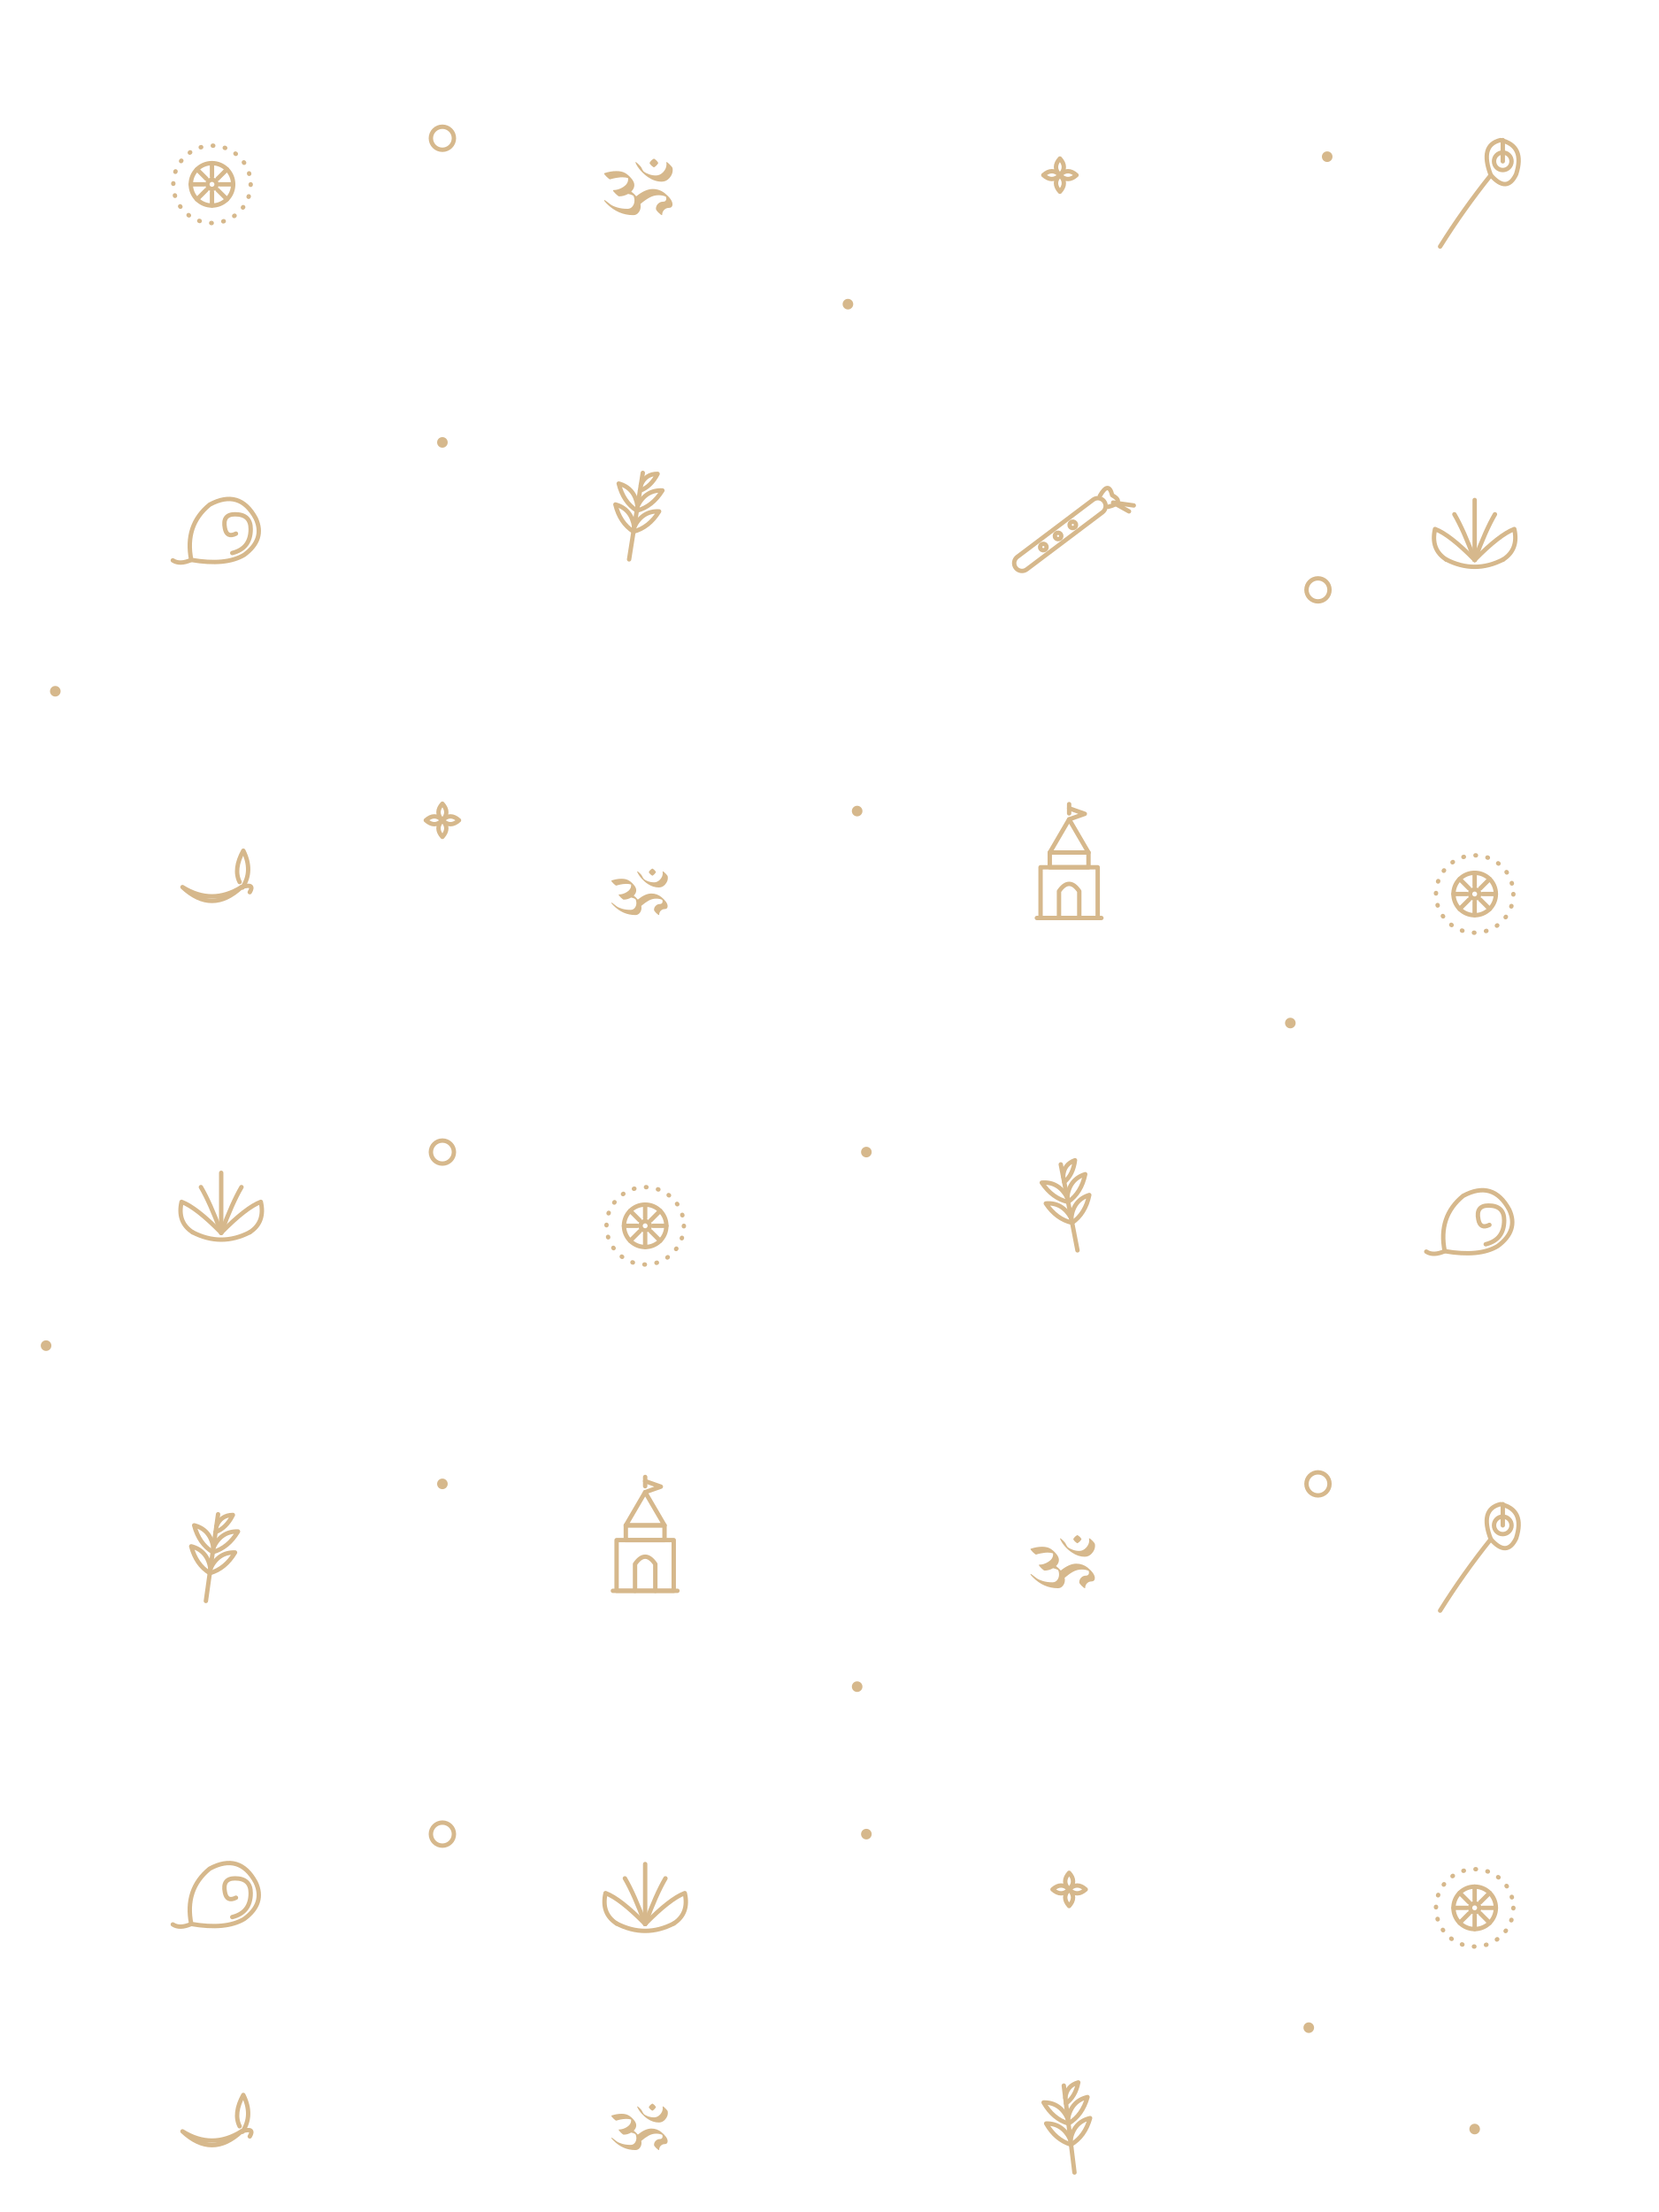
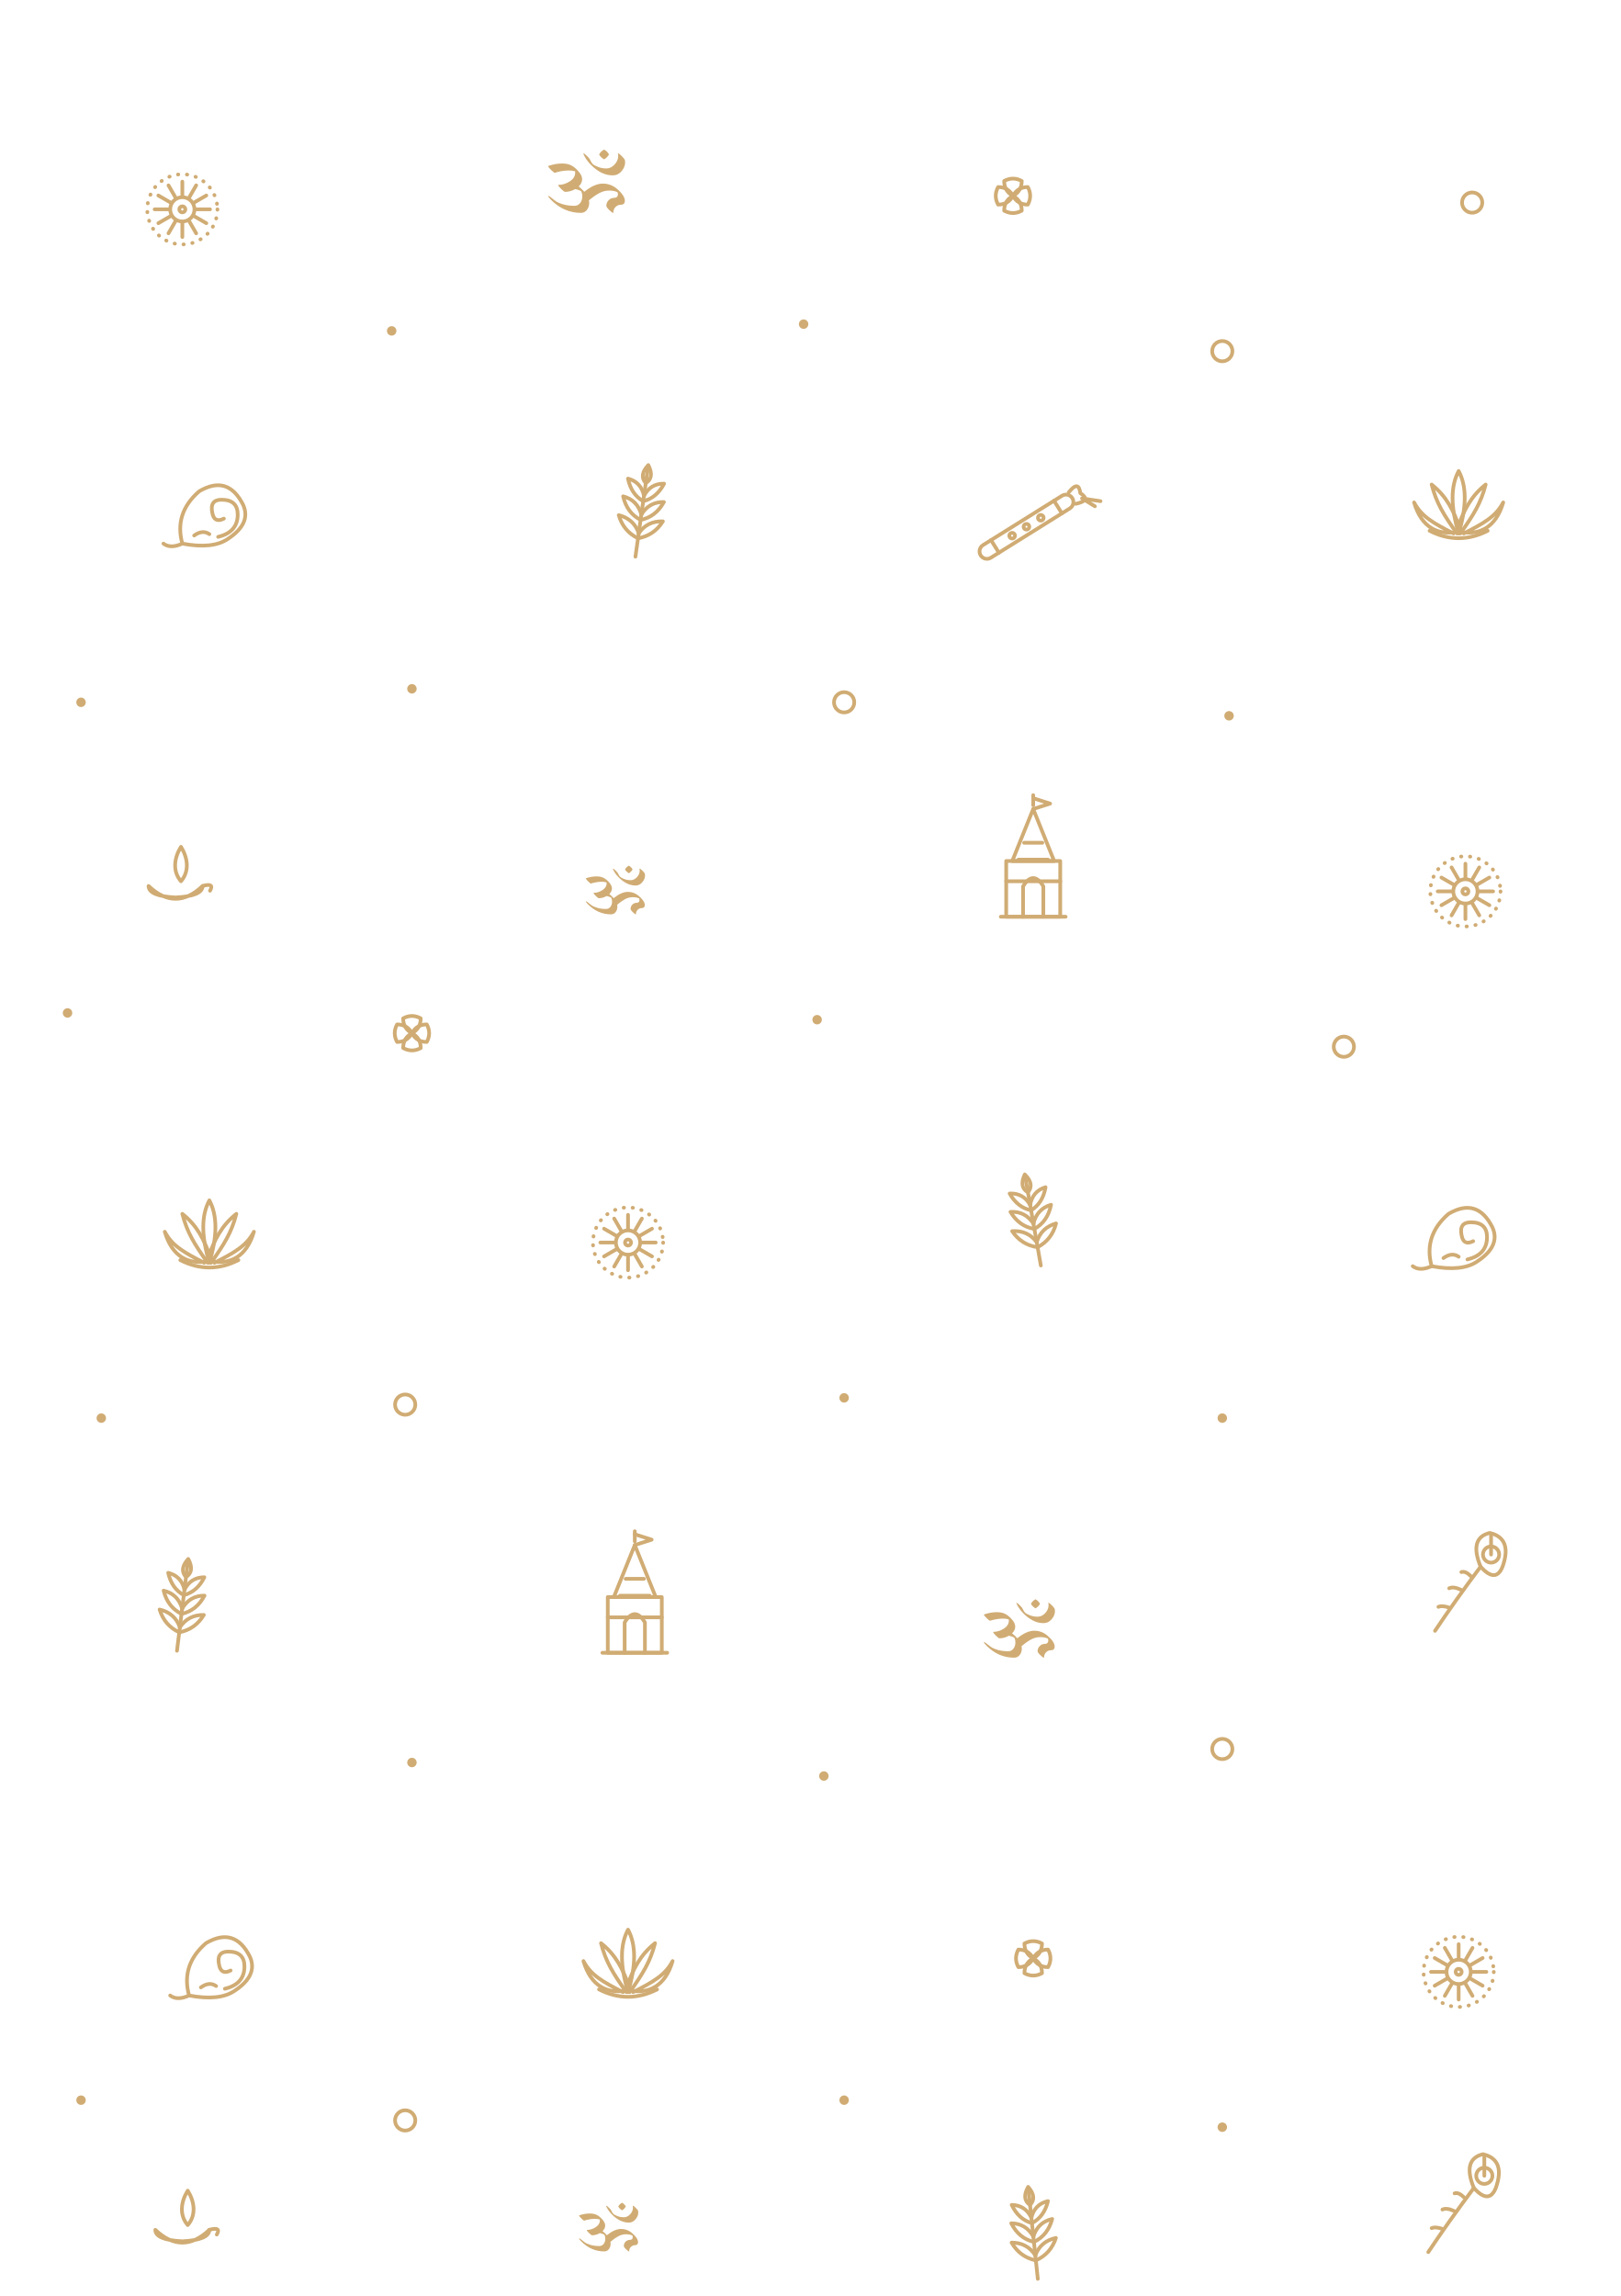
- <svg xmlns="http://www.w3.org/2000/svg" width="360" height="480" viewBox="0 0 360 480">
+ <svg xmlns="http://www.w3.org/2000/svg" width="480" height="680" viewBox="0 0 480 680">
  <defs>
    <g id="wheel">
-       <circle r="8.4" stroke-dasharray="0.1 2.55" />
-       <circle r="4.6" />
-       <circle r="1" />
-       <path d="M0 -4.6V-1.7M0 4.6V1.7M-4.6 0H-1.7M4.6 0H1.7M-3.25 -3.25 -1.2 -1.2M3.25 3.25 1.2 1.2M-3.25 3.25 -1.2 1.2M3.25 -3.25 1.2 -1.2" />
+       <circle r="10.4" stroke-dasharray="0.1 2.55" />
+       <circle r="3.6" />
+       <circle r="0.9" />
+       <path d="M3.8 0 8.2 0M3.29 1.9 7.1 4.1M1.9 3.29 4.1 7.1M0 3.8 0 8.2M-1.9 3.29 -4.1 7.1M-3.29 1.9 -7.1 4.1M-3.8 0 -8.2 0M-3.29 -1.9 -7.1 -4.1M-1.9 -3.29 -4.1 -7.1M0 -3.8 0 -8.2M1.9 -3.29 4.1 -7.1M3.29 -1.9 7.1 -4.1" />
    </g>
    <g id="conch">
-       <path d="M-6.5 5.5Q-8 -2 -2.5 -6.5Q4 -10 7.5 -3.5Q9.6 1 5 4.4Q1 6.8 -6.5 5.5Z" />
-       <path d="M2.4 4Q6.4 3 6.4 -1.2Q6.4 -4.4 3 -4.4Q0.2 -4.4 0.8 -1.4Q1.2 0.8 3.2 -0.2" />
-       <path d="M-6.5 5.5Q-9 6.6 -10.5 5.6" />
+       <path d="M-8 7Q-10.5 -2 -3 -8.5Q5.5 -13.5 10 -4.5Q12.5 1 5.5 5.6Q1 8.7 -8 7Z" />
+       <path d="M2.6 5Q8.4 3.6 8.4 -1.6Q8.4 -6 3.6 -6Q0 -6 0.9 -2Q1.5 1 4.3 -0.4" />
+       <path d="M-8 7Q-11.5 8.6 -13.6 7" />
+       <path d="M-4.5 4.6Q-2 2.8 0 4.2" />
    </g>
    <g id="flute">
-       <g transform="rotate(-37)">
-         <rect x="-12" y="-1.7" width="24" height="3.4" rx="1.7" />
-         <circle cx="-4.5" r="0.7" />
-         <circle cx="-0.5" r="0.7" />
-         <circle cx="3.5" r="0.7" />
-         <path d="M12 -1.5Q15.5 -3 14.2 0Q15.5 3 12 1.5" />
-         <path d="M13.4 1.4 16.6 4.6M13.4 1.4 15 5" />
+       <g transform="rotate(-32)">
+         <rect x="-16" y="-2.2" width="32" height="4.4" rx="2.2" />
+         <path d="M-11 -2.2V2.2M11 -2.2V2.2" />
+         <circle cx="-5" r="0.85" />
+         <circle cx="0" r="0.85" />
+         <circle cx="5" r="0.85" />
+         <path d="M16 -2Q20.5 -3.6 18.8 0Q20.5 3.6 16 2" />
+         <path d="M18.4 1.6 22.6 5.2M18.4 1.6 20.4 5.6" />
      </g>
    </g>
    <g id="feather">
-       <path d="M-7.5 9.5Q-2.5 1.5 3.5 -6" />
-       <path d="M3.5 -6Q1 -12.5 5.6 -13.6Q11 -12.4 9 -6.2Q7 -2 3.5 -6Z" />
-       <circle cx="6.1" cy="-9" r="1.9" />
-       <path d="M6.1 -9 6.1 -13.6" />
+       <path d="M-9 11Q-3 2 4.5 -8" />
+       <path d="M4.5 -8Q1 -16.5 7.2 -18Q14 -16.4 11 -8Q9 -3 4.5 -8Z" />
+       <circle cx="7.6" cy="-11.6" r="2.4" />
+       <path d="M7.6 -11.6V-17.4" />
+       <path d="M-4.6 4.2Q-6.8 3.4 -8 3.9M-1.4 -1.2Q-3.6 -2.2 -4.8 -1.6M1.6 -5.2Q0 -6.8 -1.2 -6.4" />
    </g>
    <g id="lotus">
-       <path d="M0 3.5V-9.5" />
-       <path d="M0 3.5Q-2.4 -3 -4.4 -6.4" />
-       <path d="M0 3.5Q2.4 -3 4.4 -6.4" />
-       <path d="M0 3.5Q-5.4 -2 -8.6 -3.2Q-9.6 1.2 -6.2 3.4" />
-       <path d="M0 3.5Q5.4 -2 8.6 -3.2Q9.6 1.2 6.2 3.4" />
-       <path d="M-6.2 3.4Q0 6.6 6.2 3.4" />
+       <path d="M0 6C-2.4 -2 -2.4 -8 0 -12.5C2.4 -8 2.4 -2 0 6Z" />
+       <path d="M-0.5 6C-4.4 0.5 -6.6 -3 -8 -8.5C-3.6 -5 -1.6 -1 0.6 5" />
+       <path d="M0.5 6C4.4 0.5 6.6 -3 8 -8.5C3.6 -5 1.6 -1 -0.6 5" />
+       <path d="M-1.5 6C-7.4 3 -11 1 -13.2 -3.2C-11 4.4 -6 6.4 -1 5.6" />
+       <path d="M1.5 6C7.4 3 11 1 13.2 -3.2C11 4.4 6 6.4 1 5.6" />
+       <path d="M-8.6 5.2Q0 9.6 8.6 5.2" />
    </g>
    <g id="temple">
-       <path d="M0 -15.5V-13.5" />
-       <path d="M0 -14.6 3.4 -13.4 0 -12.2" />
-       <path d="M0 -12.2L-4.2 -5H4.2Z" />
-       <path d="M-4.2 -5H4.2V-1.8H-4.2Z" />
-       <path d="M-6.2 -1.8H6.2V9.2H-6.2Z" />
-       <path d="M-2.2 9.2V3.4Q0 0.2 2.2 3.4V9.2" />
-       <path d="M-7 9.2H7" />
+       <path d="M0 -22.5V-19.5" />
+       <path d="M0 -21.6 5 -20 0 -18.4" />
+       <path d="M0 -18.4L-6.2 -3H6.2Z" />
+       <path d="M-2.7 -8.4H2.7M-4.4 -3.4H4.4" />
+       <path d="M-8 -3H8V13.5H-8Z" />
+       <path d="M-3 13.5V4.5Q0 -0.4 3 4.5V13.5" />
+       <path d="M-8 3H8" />
+       <path d="M-9.6 13.5H9.6" />
    </g>
    <g id="leaf">
-       <path d="M0 9.5V-9.5" />
-       <path d="M0 3.4Q3.2 2 4.8 -1.8Q1.2 -1.4 0 2.4" />
-       <path d="M0 3.4Q-3.2 2 -4.8 -1.8Q-1.2 -1.4 0 2.4" />
-       <path d="M0 -1.2Q3.2 -2.6 4.8 -6.4Q1.2 -6 0 -2.2" />
-       <path d="M0 -1.2Q-3.2 -2.6 -4.8 -6.4Q-1.2 -6 0 -2.2" />
-       <path d="M0 -5.6Q2.2 -6.8 3.2 -9.8Q0.6 -9.4 0 -6.8" />
+       <path d="M0 13V-13.5" />
+       <path d="M0 7.5Q4.6 6 6.6 1.5Q2 2 0 6" />
+       <path d="M0 7.5Q-4.6 6 -6.6 1.5Q-2 2 0 6" />
+       <path d="M0 2Q4.3 0.5 6.1 -4.2Q1.8 -3.7 0 0.4" />
+       <path d="M0 2Q-4.3 0.5 -6.1 -4.2Q-1.8 -3.7 0 0.4" />
+       <path d="M0 -3.6Q3.8 -5.1 5.4 -9.6Q1.4 -9.1 0 -5.2" />
+       <path d="M0 -3.6Q-3.8 -5.1 -5.4 -9.6Q-1.4 -9.1 0 -5.2" />
+       <path d="M0 -9Q2.4 -11 0 -14.4Q-2.4 -11 0 -9" />
    </g>
    <g id="diya">
-       <path d="M-6.4 0.5Q0 6.5 6.4 0.5Q3.2 2.5 0 2.5Q-3.2 2.5 -6.4 0.5Z" />
-       <path d="M6.4 0.5Q9.4 -0.4 8.2 1.6" />
-       <path d="M6.6 0.6Q9 -3 6.8 -7.4Q4.6 -3.4 6 -0.6" />
+       <path d="M-8 0.4Q0 8 8 0.4Q8 3.4 0 3.8Q-8 3.4 -8 0.4Z" />
+       <path d="M8 0.4Q11.6 -0.6 10.2 1.8" />
+       <path d="M1.6 -1C4.2 -4 3.6 -8 1.6 -11.2C-0.4 -8 -1 -4 1.6 -1Z" />
    </g>
    <g id="quatre">
-       <path d="M0 0Q-1.7 -1.7 0 -3.6Q1.7 -1.7 0 0" />
-       <path d="M0 0Q1.7 -1.7 3.6 0Q1.7 1.7 0 0" />
-       <path d="M0 0Q1.7 1.7 0 3.6Q-1.7 1.7 0 0" />
-       <path d="M0 0Q-1.7 1.7 -3.6 0Q-1.7 -1.7 0 0" />
+       <path d="M0 0Q-2.6 -1.4 -2.6 -4.4Q0 -5.8 2.6 -4.4Q2.6 -1.4 0 0" />
+       <path d="M0 0Q1.4 -2.6 4.4 -2.6Q5.8 0 4.4 2.6Q1.4 2.6 0 0" />
+       <path d="M0 0Q2.6 1.4 2.6 4.4Q0 5.8 -2.6 4.4Q-2.6 1.4 0 0" />
+       <path d="M0 0Q-1.4 2.6 -4.4 2.6Q-5.8 0 -4.4 -2.6Q-1.4 -2.6 0 0" />
    </g>
    <g id="ring">
-       <circle r="2.5" />
+       <circle r="3" />
    </g>
    <g id="dot">
-       <circle r="1.15" fill="#c49a5b" stroke="none" />
+       <circle r="1.4" fill="#c69a56" stroke="none" />
    </g>
  </defs>
-   <g fill="none" stroke="#c49a5b" stroke-width="0.95" stroke-linecap="round" stroke-linejoin="round" opacity="0.7">
-     <use href="#wheel" transform="translate(46 40)" />
-     <text x="140" y="46" font-size="17" font-family="Georgia,'Noto Serif',serif" text-anchor="middle" stroke="none" fill="#c49a5b">ॐ</text>
-     <use href="#quatre" transform="translate(230 38)" />
-     <use href="#feather" transform="translate(320 44)" />
-     <use href="#ring" transform="translate(96 30)" />
-     <use href="#dot" transform="translate(288 34)" />
-     <use href="#dot" transform="translate(184 66)" />
-     <use href="#conch" transform="translate(48 116)" />
-     <use href="#leaf" transform="translate(138 112) rotate(9)" />
-     <use href="#flute" transform="translate(230 116)" />
-     <use href="#lotus" transform="translate(320 118)" />
-     <use href="#dot" transform="translate(96 96)" />
-     <use href="#ring" transform="translate(286 128)" />
-     <use href="#dot" transform="translate(12 150)" />
-     <use href="#diya" transform="translate(46 192)" />
-     <text x="140" y="198" font-size="14" font-family="Georgia,'Noto Serif',serif" text-anchor="middle" stroke="none" fill="#c49a5b">ॐ</text>
-     <use href="#temple" transform="translate(232 190)" />
-     <use href="#wheel" transform="translate(320 194)" />
-     <use href="#quatre" transform="translate(96 178)" />
-     <use href="#dot" transform="translate(186 176)" />
-     <use href="#dot" transform="translate(280 222)" />
-     <use href="#lotus" transform="translate(48 264)" />
-     <use href="#wheel" transform="translate(140 266)" />
-     <use href="#leaf" transform="translate(232 262) rotate(-11)" />
-     <use href="#conch" transform="translate(320 266)" />
-     <use href="#ring" transform="translate(96 250)" />
-     <use href="#dot" transform="translate(188 250)" />
-     <use href="#dot" transform="translate(10 292)" />
-     <use href="#leaf" transform="translate(46 338) rotate(8)" />
-     <use href="#temple" transform="translate(140 336)" />
-     <text x="232" y="344" font-size="16" font-family="Georgia,'Noto Serif',serif" text-anchor="middle" stroke="none" fill="#c49a5b">ॐ</text>
-     <use href="#feather" transform="translate(320 340)" />
-     <use href="#dot" transform="translate(96 322)" />
-     <use href="#ring" transform="translate(286 322)" />
-     <use href="#dot" transform="translate(186 366)" />
-     <use href="#conch" transform="translate(48 412)" />
-     <use href="#lotus" transform="translate(140 414)" />
-     <use href="#quatre" transform="translate(232 410)" />
-     <use href="#wheel" transform="translate(320 414)" />
-     <use href="#ring" transform="translate(96 398)" />
-     <use href="#dot" transform="translate(188 398)" />
-     <use href="#dot" transform="translate(284 440)" />
-     <text x="140" y="466" font-size="14" font-family="Georgia,'Noto Serif',serif" text-anchor="middle" stroke="none" fill="#c49a5b">ॐ</text>
-     <use href="#diya" transform="translate(46 462)" />
-     <use href="#leaf" transform="translate(232 462) rotate(-7)" />
-     <use href="#dot" transform="translate(320 462)" />
+   <g fill="none" stroke="#c69a56" stroke-width="1.1" stroke-linecap="round" stroke-linejoin="round" opacity="0.82">
+     <use href="#wheel" transform="translate(54 62)" />
+     <text x="176" y="62" font-size="26" font-family="Georgia,'Noto Serif',serif" text-anchor="middle" stroke="none" fill="#c69a56">ॐ</text>
+     <use href="#quatre" transform="translate(300 58)" />
+     <use href="#ring" transform="translate(436 60)" />
+     <use href="#dot" transform="translate(116 98)" />
+     <use href="#dot" transform="translate(238 96)" />
+     <use href="#ring" transform="translate(362 104)" />
+     <use href="#conch" transform="translate(62 154)" />
+     <use href="#leaf" transform="translate(190 152) rotate(8)" />
+     <use href="#flute" transform="translate(304 156)" />
+     <use href="#lotus" transform="translate(432 152)" />
+     <use href="#dot" transform="translate(122 204)" />
+     <use href="#ring" transform="translate(250 208)" />
+     <use href="#dot" transform="translate(364 212)" />
+     <use href="#dot" transform="translate(24 208)" />
+     <use href="#diya" transform="translate(52 262)" />
+     <text x="184" y="270" font-size="20" font-family="Georgia,'Noto Serif',serif" text-anchor="middle" stroke="none" fill="#c69a56">ॐ</text>
+     <use href="#temple" transform="translate(306 258)" />
+     <use href="#wheel" transform="translate(434 264)" />
+     <use href="#quatre" transform="translate(122 306)" />
+     <use href="#dot" transform="translate(242 302)" />
+     <use href="#ring" transform="translate(398 310)" />
+     <use href="#dot" transform="translate(20 300)" />
+     <use href="#lotus" transform="translate(62 368)" />
+     <use href="#wheel" transform="translate(186 368)" />
+     <use href="#leaf" transform="translate(306 362) rotate(-10)" />
+     <use href="#conch" transform="translate(432 368)" />
+     <use href="#ring" transform="translate(120 416)" />
+     <use href="#dot" transform="translate(250 414)" />
+     <use href="#dot" transform="translate(30 420)" />
+     <use href="#dot" transform="translate(362 420)" />
+     <use href="#leaf" transform="translate(54 476) rotate(7)" />
+     <use href="#temple" transform="translate(188 476)" />
+     <text x="304" y="490" font-size="24" font-family="Georgia,'Noto Serif',serif" text-anchor="middle" stroke="none" fill="#c69a56">ॐ</text>
+     <use href="#feather" transform="translate(434 472)" />
+     <use href="#dot" transform="translate(122 522)" />
+     <use href="#ring" transform="translate(362 518)" />
+     <use href="#dot" transform="translate(244 526)" />
+     <use href="#conch" transform="translate(64 584)" />
+     <use href="#lotus" transform="translate(186 584)" />
+     <use href="#quatre" transform="translate(306 580)" />
+     <use href="#wheel" transform="translate(432 584)" />
+     <use href="#ring" transform="translate(120 628)" />
+     <use href="#dot" transform="translate(250 622)" />
+     <use href="#dot" transform="translate(362 630)" />
+     <use href="#dot" transform="translate(24 622)" />
+     <use href="#diya" transform="translate(54 660)" />
+     <text x="182" y="666" font-size="20" font-family="Georgia,'Noto Serif',serif" text-anchor="middle" stroke="none" fill="#c69a56">ॐ</text>
+     <use href="#leaf" transform="translate(306 662) rotate(-6)" />
+     <use href="#feather" transform="translate(432 656)" />
  </g>
</svg>
